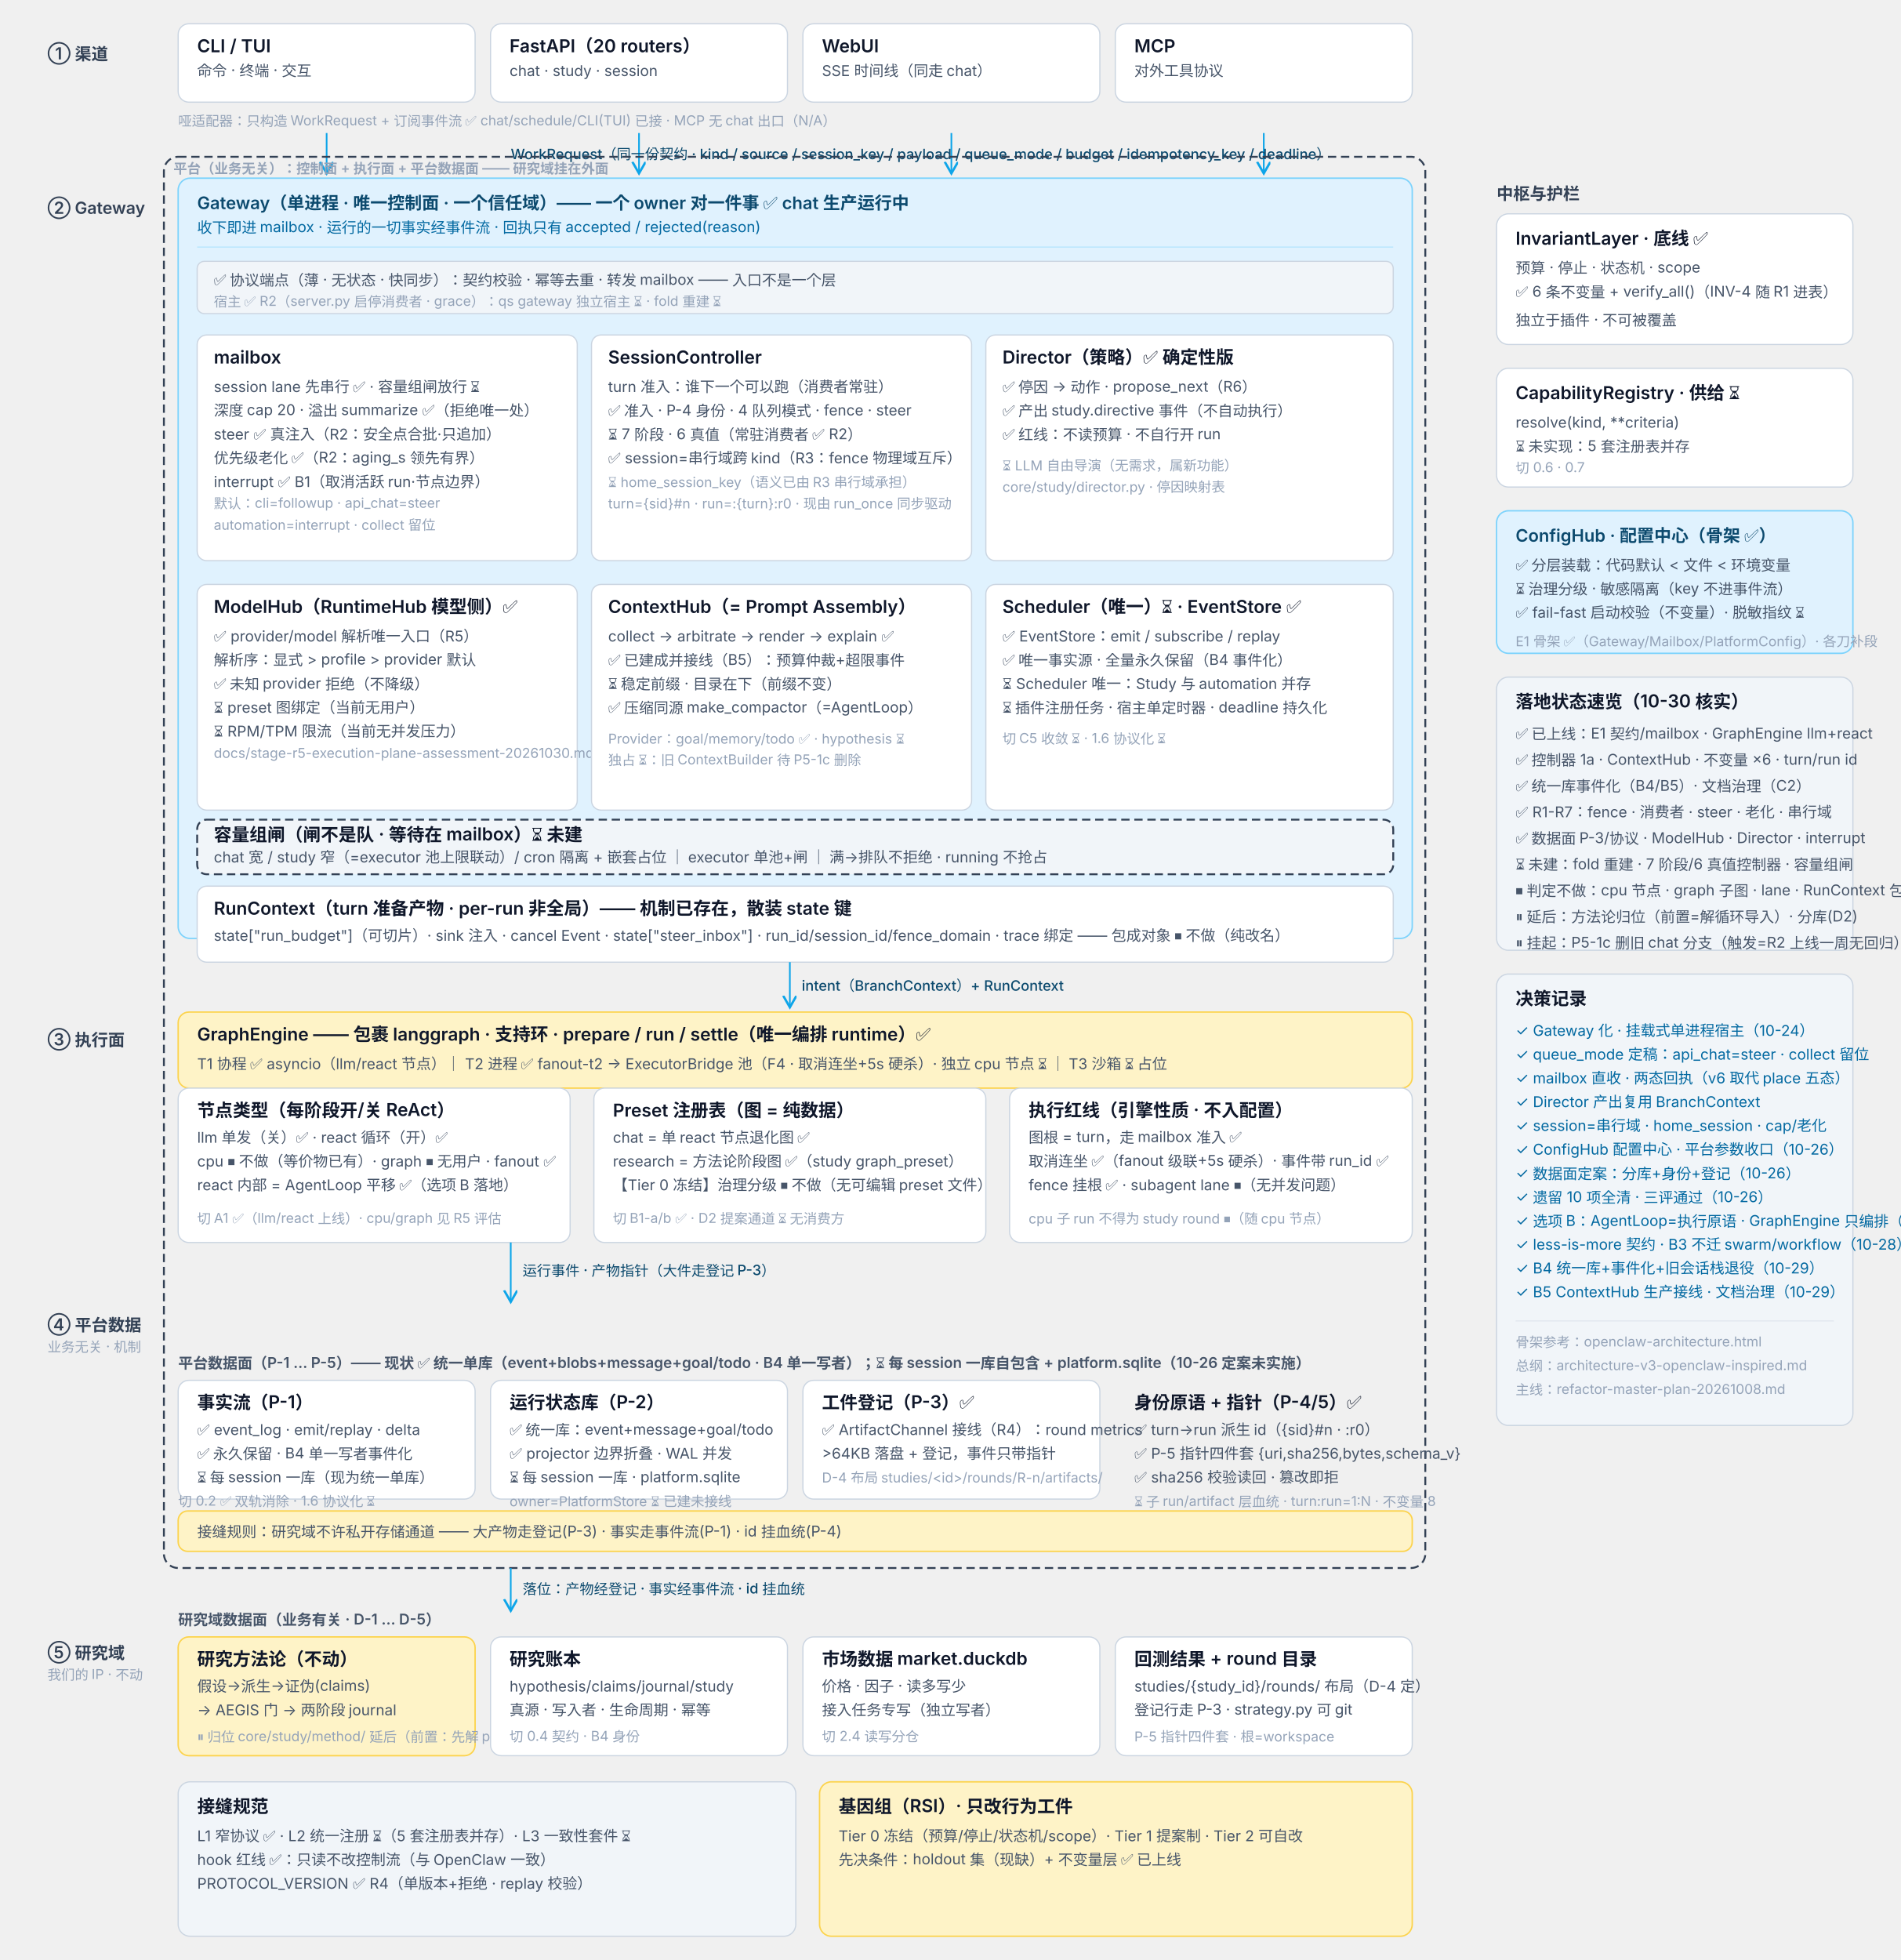
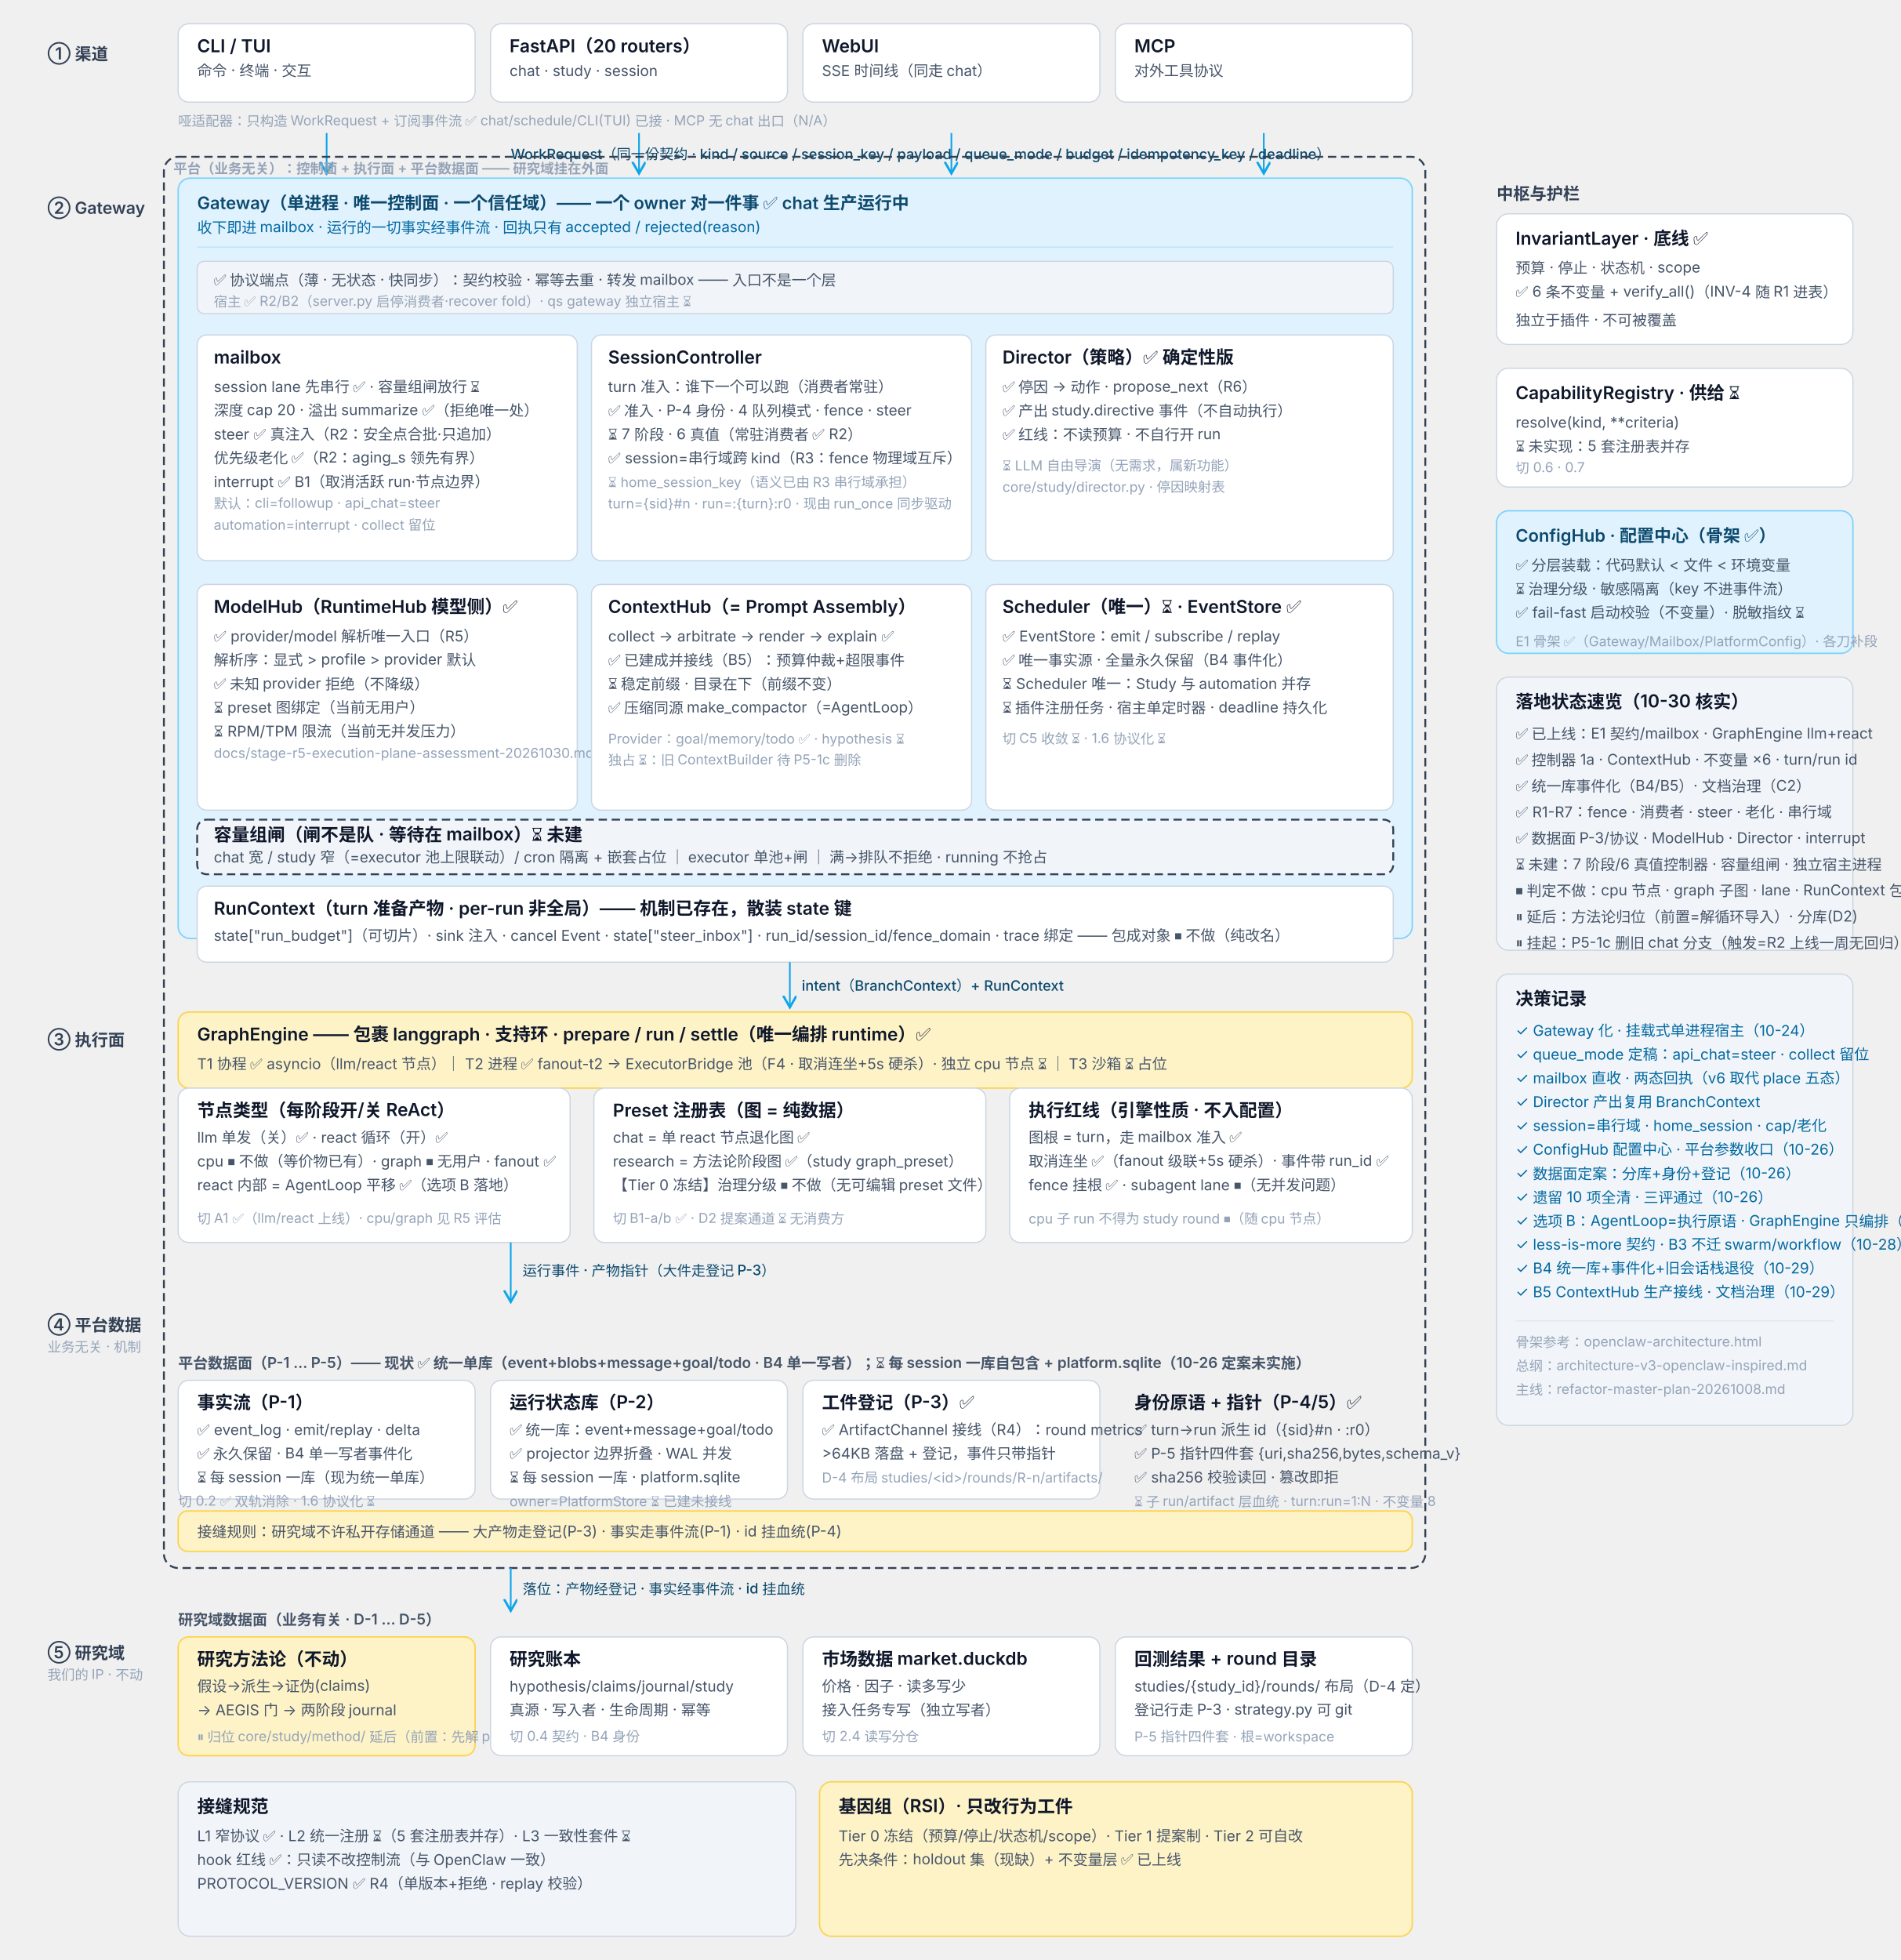
<svg xmlns="http://www.w3.org/2000/svg" viewBox="0 0 1600 1650" width="1600" height="1650" font-family="-apple-system, 'PingFang SC', 'Microsoft YaHei', sans-serif">
  <style>
    .lyr{font-size:14px;font-weight:600;fill:#334155}
    .bt{font-size:15px;font-weight:600;fill:#0f172a}
    .st{font-size:12.5px;fill:#475569}
    .sm{font-size:11.5px;fill:#94a3b8}
    .hub{font-size:14.5px;font-weight:600;fill:#0c4a6e}
    .hq{font-size:12.5px;fill:#0369a1}
    .flow-lbl{font-size:12px;font-weight:500;fill:#0c4a6e}
    .box{fill:#fff;stroke:#cbd5e1;stroke-width:1}
    .boxb{fill:#e0f2fe;stroke:#7dd3fc;stroke-width:1.2}
    .boxa{fill:#fef3c7;stroke:#fcd34d;stroke-width:1.2}
    .boxd{fill:#f1f5f9;stroke:#334155;stroke-width:1.6;stroke-dasharray:7 4}
    .boxg{fill:#f1f5f9;stroke:#cbd5e1;stroke-width:1}
    .arb{stroke:#0ea5e9;stroke-width:1.4;fill:none;marker-end:url(#a2)}
  </style>
  <defs>
    <marker id="a2" markerWidth="9" markerHeight="9" refX="7" refY="4" orient="auto">
      <path d="M0,0 L7,4 L0,8" fill="none" stroke="#0ea5e9" stroke-width="1.4" />
    </marker>
  </defs>
  <text x="40" y="50" class="lyr">① 渠道</text>
  <rect x="150" y="20" width="250" height="66" rx="9" class="box" />
  <text x="166" y="44" class="bt">CLI / TUI</text>
  <text x="166" y="64" class="st">命令 · 终端 · 交互</text>
  <rect x="413" y="20" width="250" height="66" rx="9" class="box" />
  <text x="429" y="44" class="bt">FastAPI（20 routers）</text>
  <text x="429" y="64" class="st">chat · study · session</text>
  <rect x="676" y="20" width="250" height="66" rx="9" class="box" />
  <text x="692" y="44" class="bt">WebUI</text>
  <text x="692" y="64" class="st">SSE 时间线（同走 chat）</text>
  <rect x="939" y="20" width="250" height="66" rx="9" class="box" />
  <text x="955" y="44" class="bt">MCP</text>
  <text x="955" y="64" class="st">对外工具协议</text>
  <text x="150" y="106" class="sm">哑适配器：只构造 WorkRequest + 订阅事件流 ✅ chat/schedule/CLI(TUI) 已接 · MCP 无 chat 出口（N/A）</text>
  <line x1="275" y1="112" x2="275" y2="146" class="arb" />
  <line x1="538" y1="112" x2="538" y2="146" class="arb" />
  <line x1="801" y1="112" x2="801" y2="146" class="arb" />
  <line x1="1064" y1="112" x2="1064" y2="146" class="arb" />
  <text x="430" y="134" class="flow-lbl">WorkRequest（同一份契约 · kind / source / session_key / payload / queue_mode / budget / idempotency_key / deadline）</text>
  <rect x="138" y="132" width="1062" height="1188" rx="12" class="boxd" style="fill:none" />
  <text x="146" y="146" class="sm" style="font-weight:600">平台（业务无关）：控制面 + 执行面 + 平台数据面 —— 研究域挂在外面</text>
  <text x="40" y="180" class="lyr">② Gateway</text>
  <rect x="150" y="150" width="1039" height="640" rx="10" class="boxb" />
  <text x="166" y="176" class="hub">Gateway（单进程 · 唯一控制面 · 一个信任域）—— 一个 owner 对一件事 ✅ chat 生产运行中</text>
  <text x="166" y="196" class="hq">收下即进 mailbox · 运行的一切事实经事件流 · 回执只有 accepted / rejected(reason)</text>
  <line x1="166" y1="208" x2="1173" y2="208" stroke="#bae6fd" />
  <rect x="166" y="220" width="1007" height="44" rx="6" class="boxg" />
  <text x="180" y="240" class="st">✅ 协议端点（薄 · 无状态 · 快同步）：契约校验 · 幂等去重 · 转发 mailbox —— 入口不是一个层</text>
-   <text x="180" y="258" class="sm">宿主 ✅ R2（server.py 启停消费者 · grace）：qs gateway 独立宿主 ⏳ · fold 重建 ⏳</text>
+   <text x="180" y="258" class="sm">宿主 ✅ R2/B2（server.py 启停消费者·recover fold）· qs gateway 独立宿主 ⏳</text>
  <rect x="166" y="282" width="320" height="190" rx="8" class="box" />
  <text x="180" y="306" class="bt">mailbox</text>
  <text x="180" y="330" class="st">session lane 先串行 ✅ · 容量组闸放行 ⏳</text>
  <text x="180" y="350" class="st">深度 cap 20 · 溢出 summarize ✅（拒绝唯一处）</text>
  <text x="180" y="370" class="st">steer ✅ 真注入（R2：安全点合批·只追加）</text>
  <text x="180" y="390" class="st">优先级老化 ✅（R2：aging_s 领先有界）</text>
  <text x="180" y="410" class="st">interrupt ✅ B1（取消活跃 run·节点边界）</text>
  <text x="180" y="428" class="sm">默认：cli=followup · api_chat=steer</text>
  <text x="180" y="446" class="sm">automation=interrupt · collect 留位</text>
  <rect x="498" y="282" width="320" height="190" rx="8" class="box" />
  <text x="512" y="306" class="bt">SessionController</text>
  <text x="512" y="330" class="st">turn 准入：谁下一个可以跑（消费者常驻）</text>
  <text x="512" y="350" class="st">✅ 准入 · P-4 身份 · 4 队列模式 · fence · steer</text>
  <text x="512" y="370" class="st">⏳ 7 阶段 · 6 真值（常驻消费者 ✅ R2）</text>
  <text x="512" y="390" class="st">✅ session=串行域跨 kind（R3：fence 物理域互斥）</text>
  <text x="512" y="410" class="sm">⏳ home_session_key（语义已由 R3 串行域承担）</text>
  <text x="512" y="428" class="sm">turn={sid}#n · run=:{turn}:r0 · 现由 run_once 同步驱动</text>
  <rect x="830" y="282" width="343" height="190" rx="8" class="box" />
  <text x="844" y="306" class="bt">Director（策略）✅ 确定性版</text>
  <text x="844" y="330" class="st">✅ 停因 → 动作 · propose_next（R6）</text>
  <text x="844" y="350" class="st">✅ 产出 study.directive 事件（不自动执行）</text>
  <text x="844" y="370" class="st">✅ 红线：不读预算 · 不自行开 run</text>
  <text x="844" y="396" class="sm">⏳ LLM 自由导演（无需求，属新功能）</text>
  <text x="844" y="414" class="sm">core/study/director.py · 停因映射表</text>
  <rect x="166" y="492" width="320" height="190" rx="8" class="box" />
  <text x="180" y="516" class="bt">ModelHub（RuntimeHub 模型侧）✅</text>
  <text x="180" y="540" class="st">✅ provider/model 解析唯一入口（R5）</text>
  <text x="180" y="560" class="st">解析序：显式 &gt; profile &gt; provider 默认</text>
  <text x="180" y="580" class="st">✅ 未知 provider 拒绝（不降级）</text>
  <text x="180" y="600" class="st">⏳ preset 图绑定（当前无用户）</text>
  <text x="180" y="620" class="st">⏳ RPM/TPM 限流（当前无并发压力）</text>
  <text x="180" y="638" class="sm">docs/stage-r5-execution-plane-assessment-20261030.md</text>
  <rect x="498" y="492" width="320" height="190" rx="8" class="box" />
  <text x="512" y="516" class="bt">ContextHub（= Prompt Assembly）</text>
  <text x="512" y="540" class="st">collect → arbitrate → render → explain ✅</text>
  <text x="512" y="560" class="st">✅ 已建成并接线（B5）：预算仲裁+超限事件</text>
  <text x="512" y="580" class="st">⏳ 稳定前缀 · 目录在下（前缀不变）</text>
  <text x="512" y="600" class="st">✅ 压缩同源 make_compactor（=AgentLoop）</text>
  <text x="512" y="626" class="sm">Provider：goal/memory/todo ✅ · hypothesis ⏳</text>
  <text x="512" y="644" class="sm">独占 ⏳：旧 ContextBuilder 待 P5-1c 删除</text>
  <rect x="830" y="492" width="343" height="190" rx="8" class="box" />
  <text x="844" y="516" class="bt">Scheduler（唯一）⏳ · EventStore ✅</text>
  <text x="844" y="540" class="st">✅ EventStore：emit / subscribe / replay</text>
  <text x="844" y="560" class="st">✅ 唯一事实源 · 全量永久保留（B4 事件化）</text>
  <text x="844" y="580" class="st">⏳ Scheduler 唯一：Study 与 automation 并存</text>
  <text x="844" y="600" class="st">⏳ 插件注册任务 · 宿主单定时器 · deadline 持久化</text>
  <text x="844" y="626" class="sm">切 C5 收敛 ⏳ · 1.6 协议化 ⏳</text>
  <rect x="166" y="746" width="1007" height="64" rx="8" class="box" />
  <text x="180" y="770" class="bt">RunContext（turn 准备产物 · per-run 非全局）—— 机制已存在，散装 state 键</text>
  <text x="180" y="792" class="st">state["run_budget"]（可切片）· sink 注入 · cancel Event · state["steer_inbox"] · run_id/session_id/fence_domain · trace 绑定 —— 包成对象 ⏹ 不做（纯改名）</text>
  <rect x="166" y="690" width="1007" height="46" rx="8" class="boxd" />
  <text x="180" y="708" class="bt">容量组闸（闸不是队 · 等待在 mailbox）⏳ 未建</text>
  <text x="180" y="726" class="st">chat 宽 / study 窄（=executor 池上限联动）/ cron 隔离 + 嵌套占位 ｜ executor 单池+闸 ｜ 满→排队不拒绝 · running 不抢占</text>
  <line x1="665" y1="810" x2="665" y2="848" class="arb" />
  <text x="675" y="834" class="flow-lbl">intent（BranchContext）+ RunContext</text>
  <text x="40" y="880" class="lyr">③ 执行面</text>
  <rect x="150" y="852" width="1039" height="64" rx="9" class="boxa" />
  <text x="166" y="876" class="bt">GraphEngine —— 包裹 langgraph · 支持环 · prepare / run / settle（唯一编排 runtime）✅</text>
  <text x="166" y="900" class="st">T1 协程 ✅ asyncio（llm/react 节点）｜ T2 进程 ✅ fanout-t2 → ExecutorBridge 池（F4 · 取消连坐+5s 硬杀）· 独立 cpu 节点 ⏳ ｜ T3 沙箱 ⏳ 占位</text>
  <rect x="150" y="916" width="330" height="130" rx="9" class="box" />
  <text x="166" y="940" class="bt">节点类型（每阶段开/关 ReAct）</text>
  <text x="166" y="962" class="st">llm 单发（关）✅ · react 循环（开）✅</text>
  <text x="166" y="982" class="st">cpu ⏹ 不做（等价物已有）· graph ⏹ 无用户 · fanout ✅</text>
  <text x="166" y="1002" class="st">react 内部 = AgentLoop 平移 ✅（选项 B 落地）</text>
  <text x="166" y="1030" class="sm">切 A1 ✅（llm/react 上线）· cpu/graph 见 R5 评估</text>
  <rect x="500" y="916" width="330" height="130" rx="9" class="box" />
  <text x="516" y="940" class="bt">Preset 注册表（图 = 纯数据）</text>
  <text x="516" y="962" class="st">chat = 单 react 节点退化图 ✅</text>
  <text x="516" y="982" class="st">research = 方法论阶段图 ✅（study graph_preset）</text>
  <text x="516" y="1002" class="st">【Tier 0 冻结】治理分级 ⏹ 不做（无可编辑 preset 文件）</text>
  <text x="516" y="1030" class="sm">切 B1-a/b ✅ · D2 提案通道 ⏳ 无消费方</text>
  <rect x="850" y="916" width="339" height="130" rx="9" class="box" />
  <text x="866" y="940" class="bt">执行红线（引擎性质 · 不入配置）</text>
  <text x="866" y="962" class="st">图根 = turn，走 mailbox 准入 ✅</text>
  <text x="866" y="982" class="st">取消连坐 ✅（fanout 级联+5s 硬杀）· 事件带 run_id ✅</text>
  <text x="866" y="1002" class="st">fence 挂根 ✅ · subagent lane ⏹（无并发问题）</text>
  <text x="866" y="1030" class="sm">cpu 子 run 不得为 study round ⏹（随 cpu 节点）</text>
  <line x1="430" y1="1046" x2="430" y2="1096" class="arb" />
  <text x="440" y="1074" class="flow-lbl">运行事件 · 产物指针（大件走登记 P-3）</text>
  <text x="40" y="1120" class="lyr">④ 平台数据</text>
  <text x="40" y="1138" class="sm">业务无关 · 机制</text>
  <text x="150" y="1152" class="st" style="font-weight:600">平台数据面（P-1 … P-5）—— 现状 ✅ 统一单库（event+blobs+message+goal/todo · B4 单一写者）；⏳ 每 session 一库自包含 + platform.sqlite（10-26 定案未实施）</text>
  <rect x="150" y="1162" width="250" height="100" rx="9" class="box" />
  <text x="166" y="1186" class="bt">事实流（P-1）</text>
  <text x="166" y="1208" class="st">✅ event_log · emit/replay · delta</text>
  <text x="166" y="1228" class="st">✅ 永久保留 · B4 单一写者事件化</text>
  <text x="166" y="1248" class="st">⏳ 每 session 一库（现为统一单库）</text>
  <text x="150" y="1268" class="sm">切 0.2 ✅ 双轨消除 · 1.6 协议化 ⏳</text>
  <rect x="413" y="1162" width="250" height="100" rx="9" class="box" />
  <text x="429" y="1186" class="bt">运行状态库（P-2）</text>
  <text x="429" y="1208" class="st">✅ 统一库：event+message+goal/todo</text>
  <text x="429" y="1228" class="st">✅ projector 边界折叠 · WAL 并发</text>
  <text x="429" y="1248" class="st">⏳ 每 session 一库 · platform.sqlite</text>
  <text x="429" y="1268" class="sm">owner=PlatformStore ⏳ 已建未接线</text>
  <rect x="676" y="1162" width="250" height="100" rx="9" class="box" />
  <text x="692" y="1186" class="bt">工件登记（P-3）✅</text>
  <text x="692" y="1208" class="st">✅ ArtifactChannel 接线（R4）：round metrics</text>
  <text x="692" y="1228" class="st">&gt;64KB 落盘 + 登记，事件只带指针</text>
  <text x="692" y="1248" class="sm">D-4 布局 studies/&lt;id&gt;/rounds/R-n/artifacts/</text>
  <text x="955" y="1186" class="bt">身份原语 + 指针（P-4/5）✅</text>
  <text x="955" y="1208" class="st">✅ turn→run 派生 id（{sid}#n · :r0）</text>
  <text x="955" y="1228" class="st">✅ P-5 指针四件套 {uri,sha256,bytes,schema_v}</text>
  <text x="955" y="1248" class="st">✅ sha256 校验读回 · 篡改即拒</text>
  <text x="955" y="1268" class="sm">⏳ 子 run/artifact 层血统 · turn:run=1:N · 不变量 8</text>
  <rect x="150" y="1272" width="1039" height="34" rx="8" class="boxa" />
  <text x="166" y="1294" class="st">接缝规则：研究域不许私开存储通道 —— 大产物走登记(P-3) · 事实走事件流(P-1) · id 挂血统(P-4)</text>
  <line x1="430" y1="1320" x2="430" y2="1356" class="arb" />
  <text x="440" y="1342" class="flow-lbl">落位：产物经登记 · 事实经事件流 · id 挂血统</text>
  <text x="40" y="1396" class="lyr">⑤ 研究域</text>
  <text x="40" y="1414" class="sm">我们的 IP · 不动</text>
  <text x="150" y="1368" class="st" style="font-weight:600">研究域数据面（业务有关 · D-1 … D-5）</text>
  <rect x="150" y="1378" width="250" height="100" rx="9" class="boxa" />
  <text x="166" y="1402" class="bt">研究方法论（不动）</text>
  <text x="166" y="1424" class="st">假设→派生→证伪(claims)</text>
  <text x="166" y="1444" class="st">→ AEGIS 门 → 两阶段 journal</text>
  <text x="166" y="1466" class="sm">⏸ 归位 core/study/method/ 延后（前置：先解 phase_engine↔runner 循环导入）</text>
  <rect x="413" y="1378" width="250" height="100" rx="9" class="box" />
  <text x="429" y="1402" class="bt">研究账本</text>
  <text x="429" y="1424" class="st">hypothesis/claims/journal/study</text>
  <text x="429" y="1444" class="st">真源 · 写入者 · 生命周期 · 幂等</text>
  <text x="429" y="1466" class="sm">切 0.4 契约 · B4 身份</text>
  <rect x="676" y="1378" width="250" height="100" rx="9" class="box" />
  <text x="692" y="1402" class="bt">市场数据 market.duckdb</text>
  <text x="692" y="1424" class="st">价格 · 因子 · 读多写少</text>
  <text x="692" y="1444" class="st">接入任务专写（独立写者）</text>
  <text x="692" y="1466" class="sm">切 2.4 读写分仓</text>
  <rect x="939" y="1378" width="250" height="100" rx="9" class="box" />
  <text x="955" y="1402" class="bt">回测结果 + round 目录</text>
  <text x="955" y="1424" class="st">studies/{study_id}/rounds/ 布局（D-4 定）</text>
  <text x="955" y="1444" class="st">登记行走 P-3 · strategy.py 可 git</text>
  <text x="955" y="1466" class="sm">P-5 指针四件套 · 根=workspace</text>
  <rect x="150" y="1500" width="520" height="130" rx="10" class="boxg" />
  <text x="166" y="1526" class="bt">接缝规范</text>
  <text x="166" y="1550" class="st">L1 窄协议 ✅ · L2 统一注册 ⏳（5 套注册表并存）· L3 一致性套件 ⏳</text>
  <text x="166" y="1570" class="st">hook 红线 ✅：只读不改控制流（与 OpenClaw 一致）</text>
  <text x="166" y="1590" class="st">PROTOCOL_VERSION ✅ R4（单版本+拒绝 · replay 校验）</text>
  <rect x="690" y="1500" width="499" height="130" rx="10" class="boxa" />
  <text x="706" y="1526" class="bt">基因组（RSI）· 只改行为工件</text>
  <text x="706" y="1550" class="st">Tier 0 冻结（预算/停止/状态机/scope）· Tier 1 提案制 · Tier 2 可自改</text>
  <text x="706" y="1570" class="st">先决条件：holdout 集（现缺）+ 不变量层 ✅ 已上线</text>
  <text x="1260" y="168" class="lyr">中枢与护栏</text>
  <rect x="1260" y="180" width="300" height="110" rx="10" class="box" />
  <text x="1276" y="206" class="bt">InvariantLayer · 底线 ✅</text>
  <text x="1276" y="230" class="st">预算 · 停止 · 状态机 · scope</text>
  <text x="1276" y="250" class="st">✅ 6 条不变量 + verify_all()（INV-4 随 R1 进表）</text>
  <text x="1276" y="274" class="st">独立于插件 · 不可被覆盖</text>
  <rect x="1260" y="310" width="300" height="100" rx="10" class="box" />
  <text x="1276" y="336" class="bt">CapabilityRegistry · 供给 ⏳</text>
  <text x="1276" y="360" class="st">resolve(kind, **criteria)</text>
  <text x="1276" y="380" class="st">⏳ 未实现：5 套注册表并存</text>
  <text x="1276" y="398" class="sm">切 0.6 · 0.7</text>
  <rect x="1260" y="430" width="300" height="120" rx="10" class="boxb" />
  <text x="1276" y="456" class="hub">ConfigHub · 配置中心（骨架 ✅）</text>
  <text x="1276" y="480" class="st">✅ 分层装载：代码默认 &lt; 文件 &lt; 环境变量</text>
  <text x="1276" y="500" class="st">⏳ 治理分级 · 敏感隔离（key 不进事件流）</text>
  <text x="1276" y="520" class="st">✅ fail-fast 启动校验（不变量）· 脱敏指纹 ⏳</text>
  <text x="1276" y="544" class="sm">E1 骨架 ✅（Gateway/Mailbox/PlatformConfig）· 各刀补段</text>
  <rect x="1260" y="570" width="300" height="230" rx="10" class="boxg" />
  <text x="1276" y="596" class="bt">落地状态速览（10-30 核实）</text>
  <text x="1276" y="622" class="st">✅ 已上线：E1 契约/mailbox · GraphEngine llm+react</text>
  <text x="1276" y="644" class="st">✅ 控制器 1a · ContextHub · 不变量 ×6 · turn/run id</text>
  <text x="1276" y="666" class="st">✅ 统一库事件化（B4/B5）· 文档治理（C2）</text>
  <text x="1276" y="688" class="st">✅ R1-R7：fence · 消费者 · steer · 老化 · 串行域</text>
  <text x="1276" y="710" class="st">✅ 数据面 P-3/协议 · ModelHub · Director · interrupt</text>
-   <text x="1276" y="732" class="st">⏳ 未建：fold 重建 · 7 阶段/6 真值控制器 · 容量组闸</text>
+   <text x="1276" y="732" class="st">⏳ 未建：7 阶段/6 真值控制器 · 容量组闸 · 独立宿主进程</text>
  <text x="1276" y="754" class="st">⏹ 判定不做：cpu 节点 · graph 子图 · lane · RunContext 包</text>
  <text x="1276" y="776" class="st">⏸ 延后：方法论归位（前置=解循环导入）· 分库(D2)</text>
  <text x="1276" y="798" class="st">⏸ 挂起：P5-1c 删旧 chat 分支（触发=R2 上线一周无回归）</text>
  <rect x="1260" y="820" width="300" height="380" rx="10" class="boxg" />
  <text x="1276" y="846" class="bt">决策记录</text>
  <text x="1276" y="872" class="st" style="fill:#0369a1">✓ Gateway 化 · 挂载式单进程宿主（10-24）</text>
  <text x="1276" y="892" class="st" style="fill:#0369a1">✓ queue_mode 定稿：api_chat=steer · collect 留位</text>
  <text x="1276" y="912" class="st" style="fill:#0369a1">✓ mailbox 直收 · 两态回执（v6 取代 place 五态）</text>
  <text x="1276" y="932" class="st" style="fill:#0369a1">✓ Director 产出复用 BranchContext</text>
  <text x="1276" y="952" class="st" style="fill:#0369a1">✓ session=串行域 · home_session · cap/老化</text>
  <text x="1276" y="972" class="st" style="fill:#0369a1">✓ ConfigHub 配置中心 · 平台参数收口（10-26）</text>
  <text x="1276" y="992" class="st" style="fill:#0369a1">✓ 数据面定案：分库+身份+登记（10-26）</text>
  <text x="1276" y="1012" class="st" style="fill:#0369a1">✓ 遗留 10 项全清 · 三评通过（10-26）</text>
  <text x="1276" y="1032" class="st" style="fill:#0369a1">✓ 选项 B：AgentLoop=执行原语 · GraphEngine 只编排（10-28）</text>
  <text x="1276" y="1052" class="st" style="fill:#0369a1">✓ less-is-more 契约 · B3 不迁 swarm/workflow（10-28）</text>
  <text x="1276" y="1072" class="st" style="fill:#0369a1">✓ B4 统一库+事件化+旧会话栈退役（10-29）</text>
  <text x="1276" y="1092" class="st" style="fill:#0369a1">✓ B5 ContextHub 生产接线 · 文档治理（10-29）</text>
  <line x1="1276" y1="1112" x2="1544" y2="1112" stroke="#e2e8f0" />
  <text x="1276" y="1134" class="sm">骨架参考：openclaw-architecture.html</text>
  <text x="1276" y="1154" class="sm">总纲：architecture-v3-openclaw-inspired.md</text>
  <text x="1276" y="1174" class="sm">主线：refactor-master-plan-20261008.md</text>
</svg>
